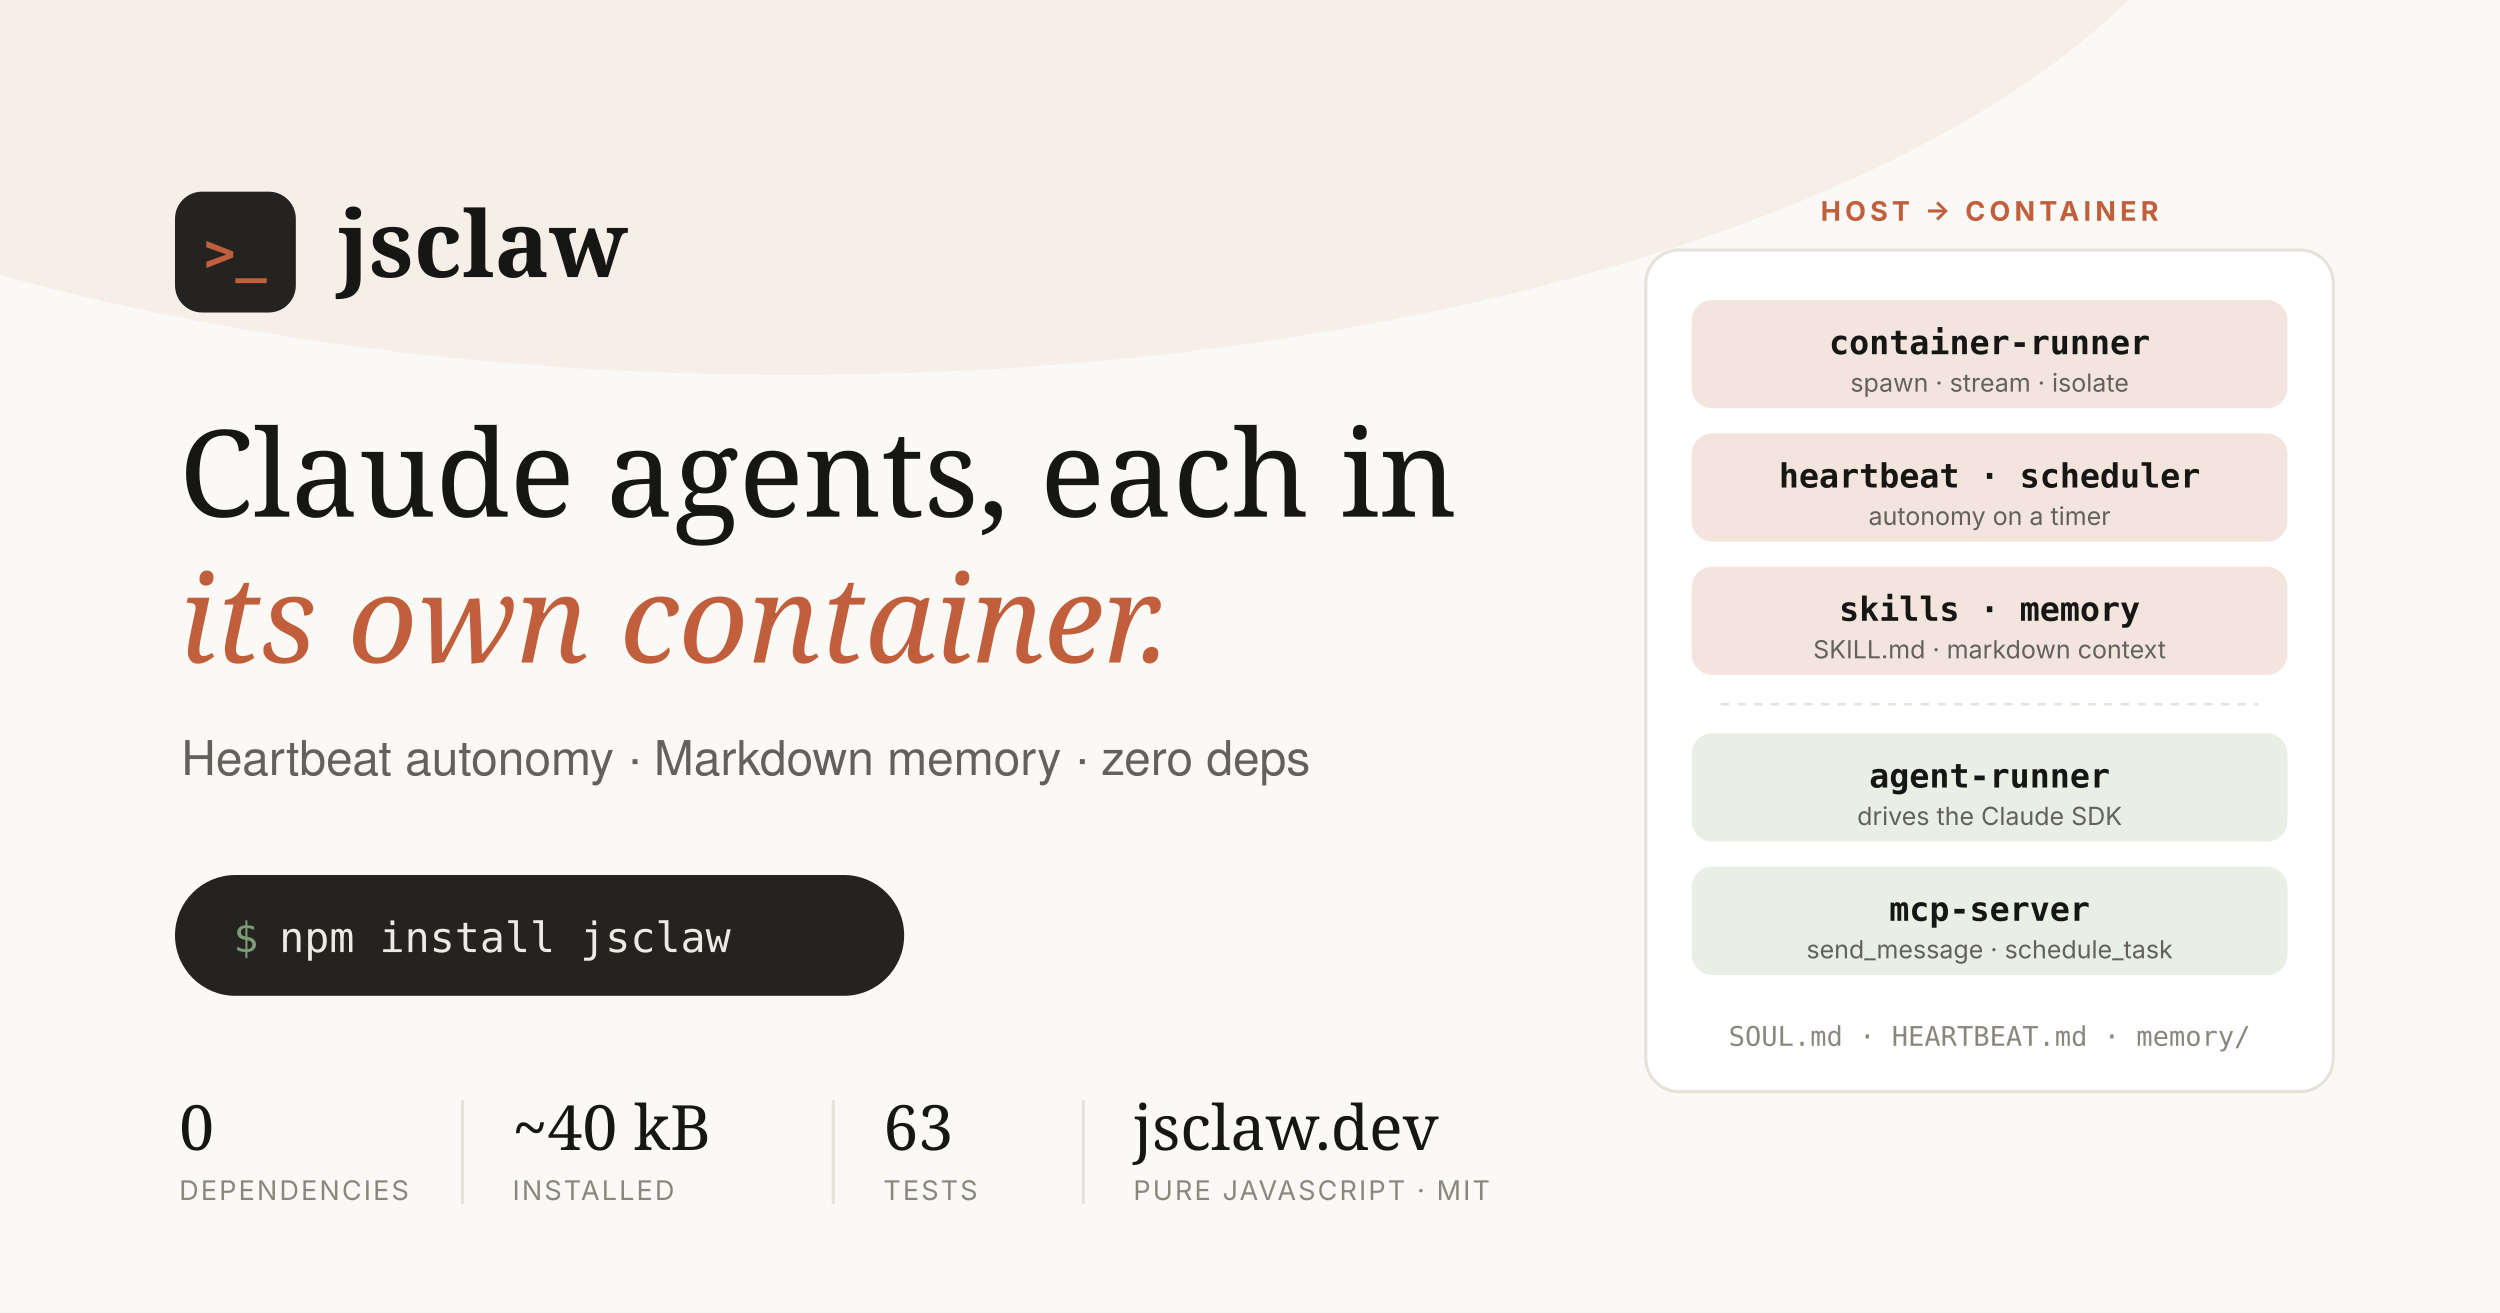
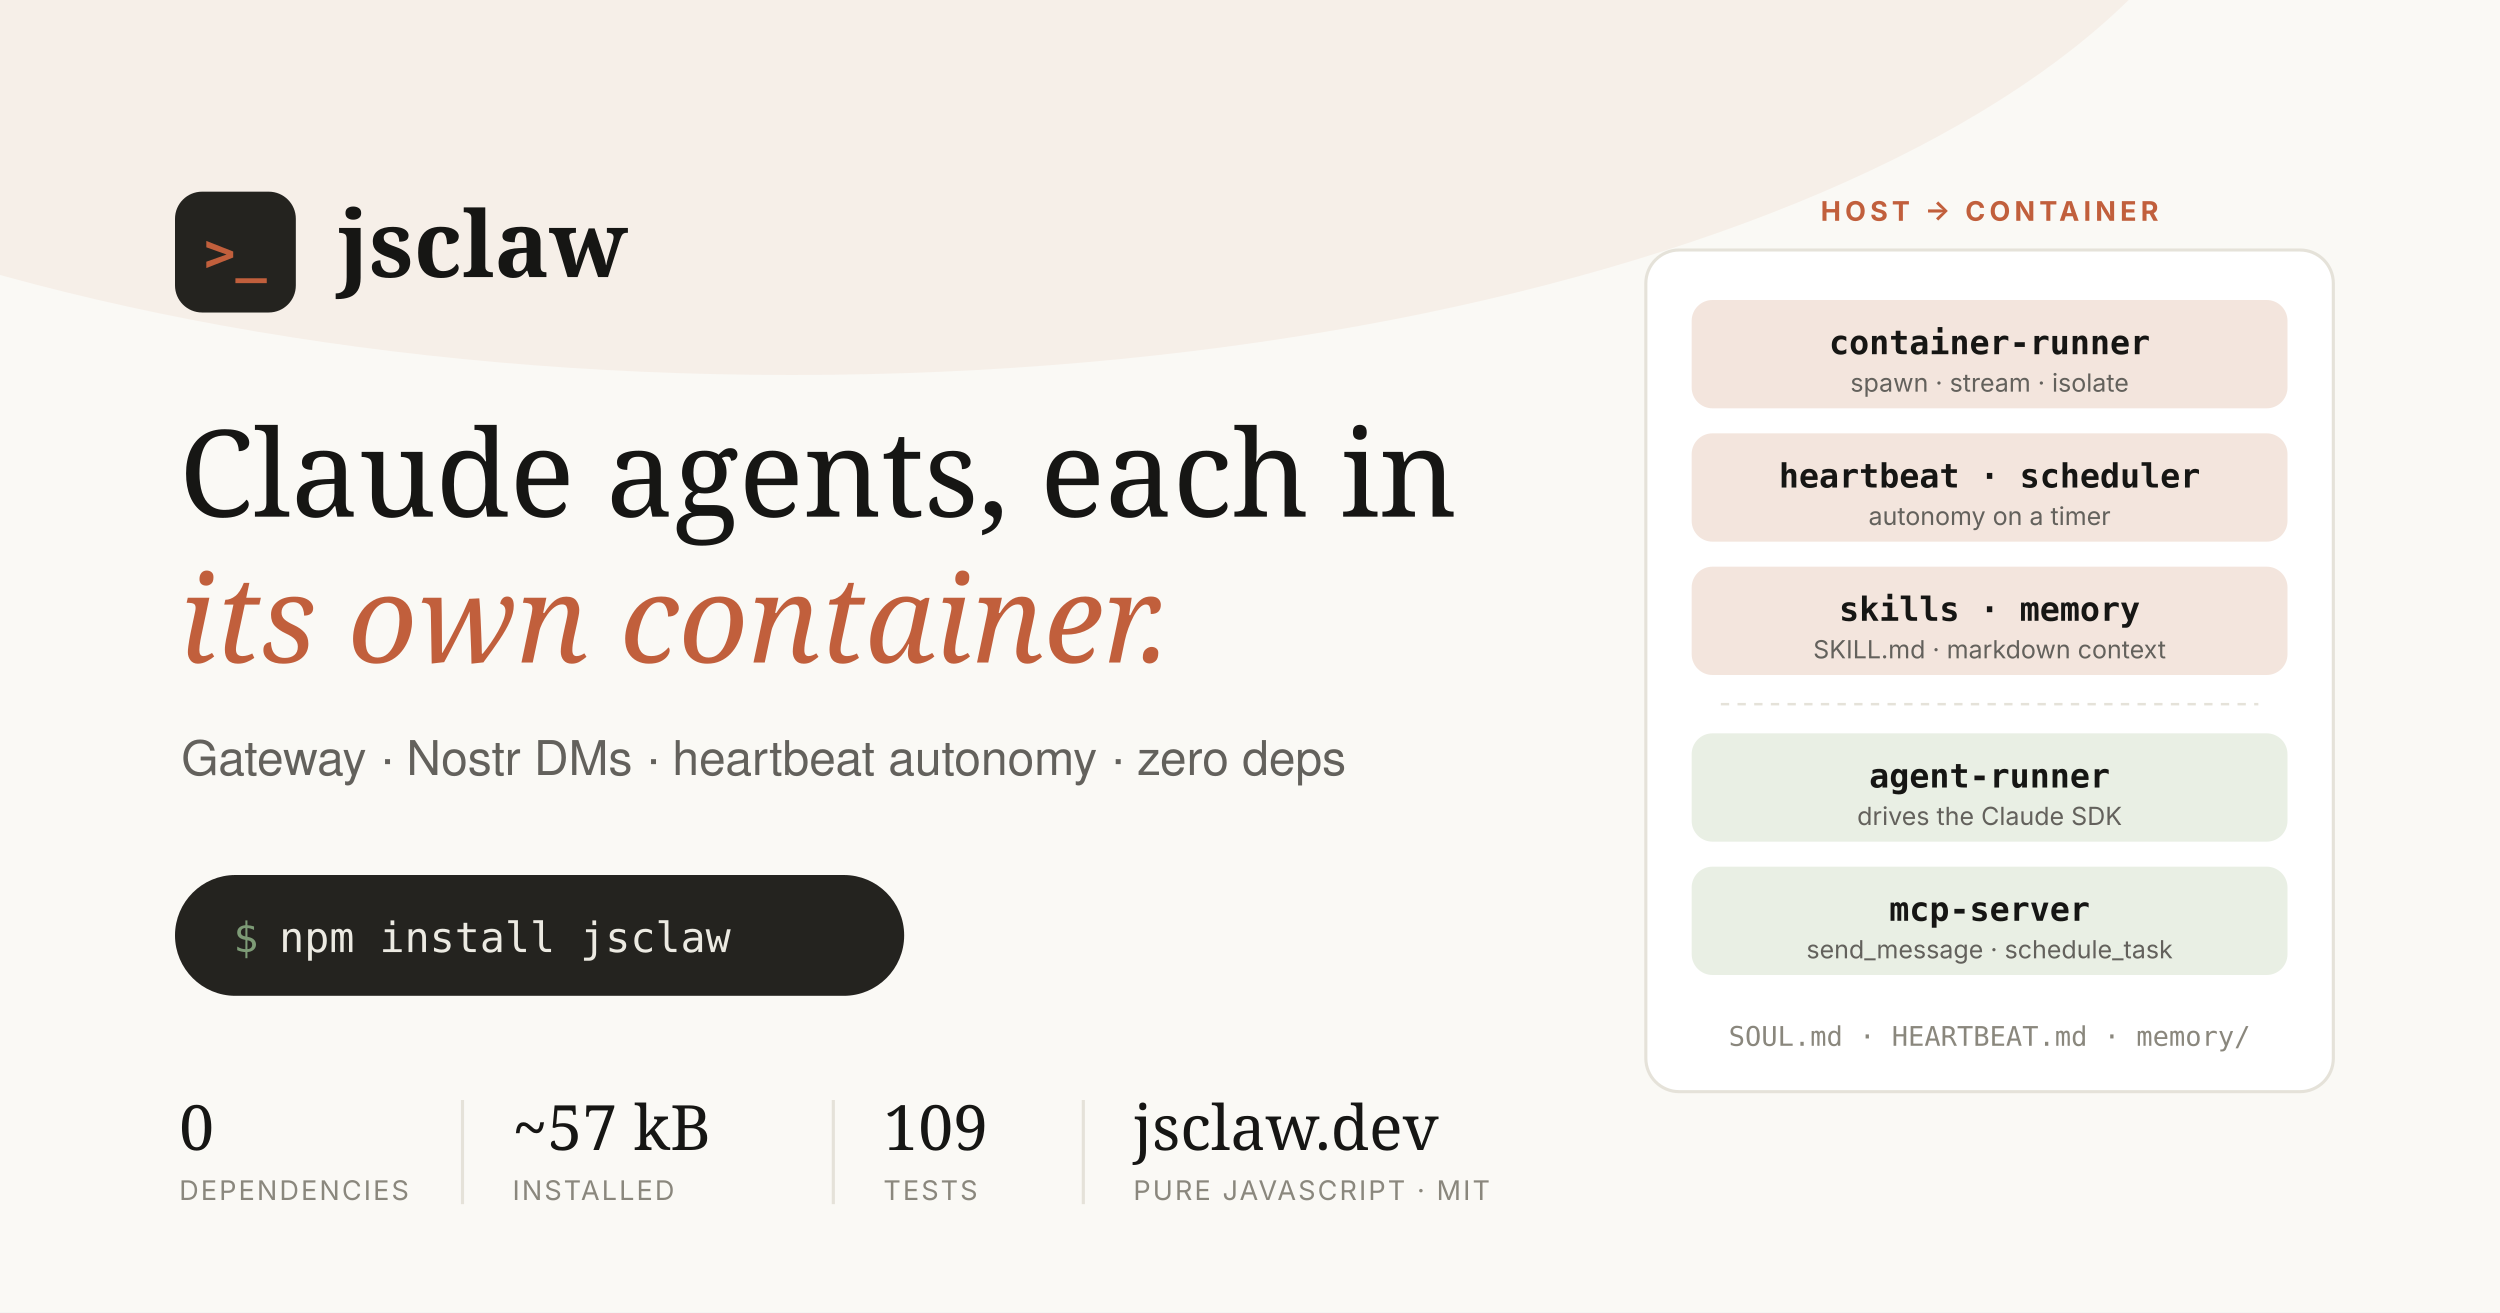
<svg xmlns="http://www.w3.org/2000/svg" viewBox="0 0 1200 630" width="1200" height="630">
  <rect width="1200" height="630" fill="#FAF9F5" />
  <ellipse cx="380" cy="-120" rx="700" ry="300" fill="#F6EFE8" />
  <rect x="84" y="92" width="58" height="58" rx="13" fill="#24231F" />
  <text x="113" y="130" text-anchor="middle" font-family="monospace" font-weight="bold" font-size="25" fill="#C15F3C">&gt;_</text>
  <text x="162" y="133" font-family="Georgia, serif" font-size="44" font-weight="600" fill="#161614">jsclaw</text>
  <text x="86" y="248" font-family="Georgia, serif" font-size="58" fill="#161614">Claude agents, each in</text>
  <text x="86" y="318" font-family="Georgia, serif" font-size="58" font-style="italic" fill="#C15F3C">its own container.</text>
-   <text x="87" y="372" font-family="-apple-system, Helvetica, sans-serif" font-size="23" fill="#63615C">Heartbeat autonomy · Markdown memory · zero deps</text>
+   <text x="87" y="372" font-family="-apple-system, Helvetica, sans-serif" font-size="23" fill="#63615C">Gateway · Nostr DMs · heartbeat autonomy · zero deps</text>
  <rect x="84" y="420" width="350" height="58" rx="29" fill="#24231F" />
  <text x="112" y="457" font-family="monospace" font-size="20" fill="#7D9B76">$</text>
  <text x="134" y="457" font-family="monospace" font-size="20" fill="#ECEAE2">npm install jsclaw</text>
  <text x="86" y="552" font-family="Georgia, serif" font-size="30" fill="#161614">0</text>
  <text x="86" y="576" font-family="-apple-system, sans-serif" font-size="13" letter-spacing="1" fill="#8A877D">DEPENDENCIES</text>
  <line x1="222" y1="528" x2="222" y2="578" stroke="#E5E2D9" stroke-width="1.5" />
-   <text x="246" y="552" font-family="Georgia, serif" font-size="30" fill="#161614">~40 kB</text>
+   <text x="246" y="552" font-family="Georgia, serif" font-size="30" fill="#161614">~57 kB</text>
  <text x="246" y="576" font-family="-apple-system, sans-serif" font-size="13" letter-spacing="1" fill="#8A877D">INSTALLED</text>
  <line x1="400" y1="528" x2="400" y2="578" stroke="#E5E2D9" stroke-width="1.5" />
-   <text x="424" y="552" font-family="Georgia, serif" font-size="30" fill="#161614">63</text>
+   <text x="424" y="552" font-family="Georgia, serif" font-size="30" fill="#161614">109</text>
  <text x="424" y="576" font-family="-apple-system, sans-serif" font-size="13" letter-spacing="1" fill="#8A877D">TESTS</text>
  <line x1="520" y1="528" x2="520" y2="578" stroke="#E5E2D9" stroke-width="1.5" />
  <text x="544" y="552" font-family="Georgia, serif" font-size="30" fill="#161614">jsclaw.dev</text>
  <text x="544" y="576" font-family="-apple-system, sans-serif" font-size="13" letter-spacing="1" fill="#8A877D">PURE JAVASCRIPT · MIT</text>
  <rect x="790" y="120" width="330" height="404" rx="16" fill="#FFFFFF" stroke="#E5E2D9" stroke-width="1.5" />
  <text x="955" y="106" text-anchor="middle" font-family="-apple-system, sans-serif" font-size="13" font-weight="700" letter-spacing="2" fill="#C15F3C">HOST → CONTAINER</text>
  <rect x="812" y="144" width="286" height="52" rx="10" fill="#F3E5DD" />
  <text x="955" y="170" text-anchor="middle" font-family="monospace" font-size="16" font-weight="600" fill="#161614">container-runner</text>
  <text x="955" y="188" text-anchor="middle" font-family="-apple-system, sans-serif" font-size="12" fill="#63615C">spawn · stream · isolate</text>
  <rect x="812" y="208" width="286" height="52" rx="10" fill="#F3E5DD" />
  <text x="955" y="234" text-anchor="middle" font-family="monospace" font-size="16" font-weight="600" fill="#161614">heartbeat · scheduler</text>
  <text x="955" y="252" text-anchor="middle" font-family="-apple-system, sans-serif" font-size="12" fill="#63615C">autonomy on a timer</text>
  <rect x="812" y="272" width="286" height="52" rx="10" fill="#F3E5DD" />
  <text x="955" y="298" text-anchor="middle" font-family="monospace" font-size="16" font-weight="600" fill="#161614">skills · memory</text>
  <text x="955" y="316" text-anchor="middle" font-family="-apple-system, sans-serif" font-size="12" fill="#63615C">SKILL.md · markdown context</text>
  <line x1="826" y1="338" x2="1084" y2="338" stroke="#E5E2D9" stroke-width="1.2" stroke-dasharray="4,4" />
  <rect x="812" y="352" width="286" height="52" rx="10" fill="#E9EFE4" />
  <text x="955" y="378" text-anchor="middle" font-family="monospace" font-size="16" font-weight="600" fill="#161614">agent-runner</text>
  <text x="955" y="396" text-anchor="middle" font-family="-apple-system, sans-serif" font-size="12" fill="#63615C">drives the Claude SDK</text>
  <rect x="812" y="416" width="286" height="52" rx="10" fill="#E9EFE4" />
  <text x="955" y="442" text-anchor="middle" font-family="monospace" font-size="16" font-weight="600" fill="#161614">mcp-server</text>
  <text x="955" y="460" text-anchor="middle" font-family="-apple-system, sans-serif" font-size="12" fill="#63615C">send_message · schedule_task</text>
  <text x="955" y="502" text-anchor="middle" font-family="monospace" font-size="13" fill="#8A877D">SOUL.md · HEARTBEAT.md · memory/</text>
</svg>
